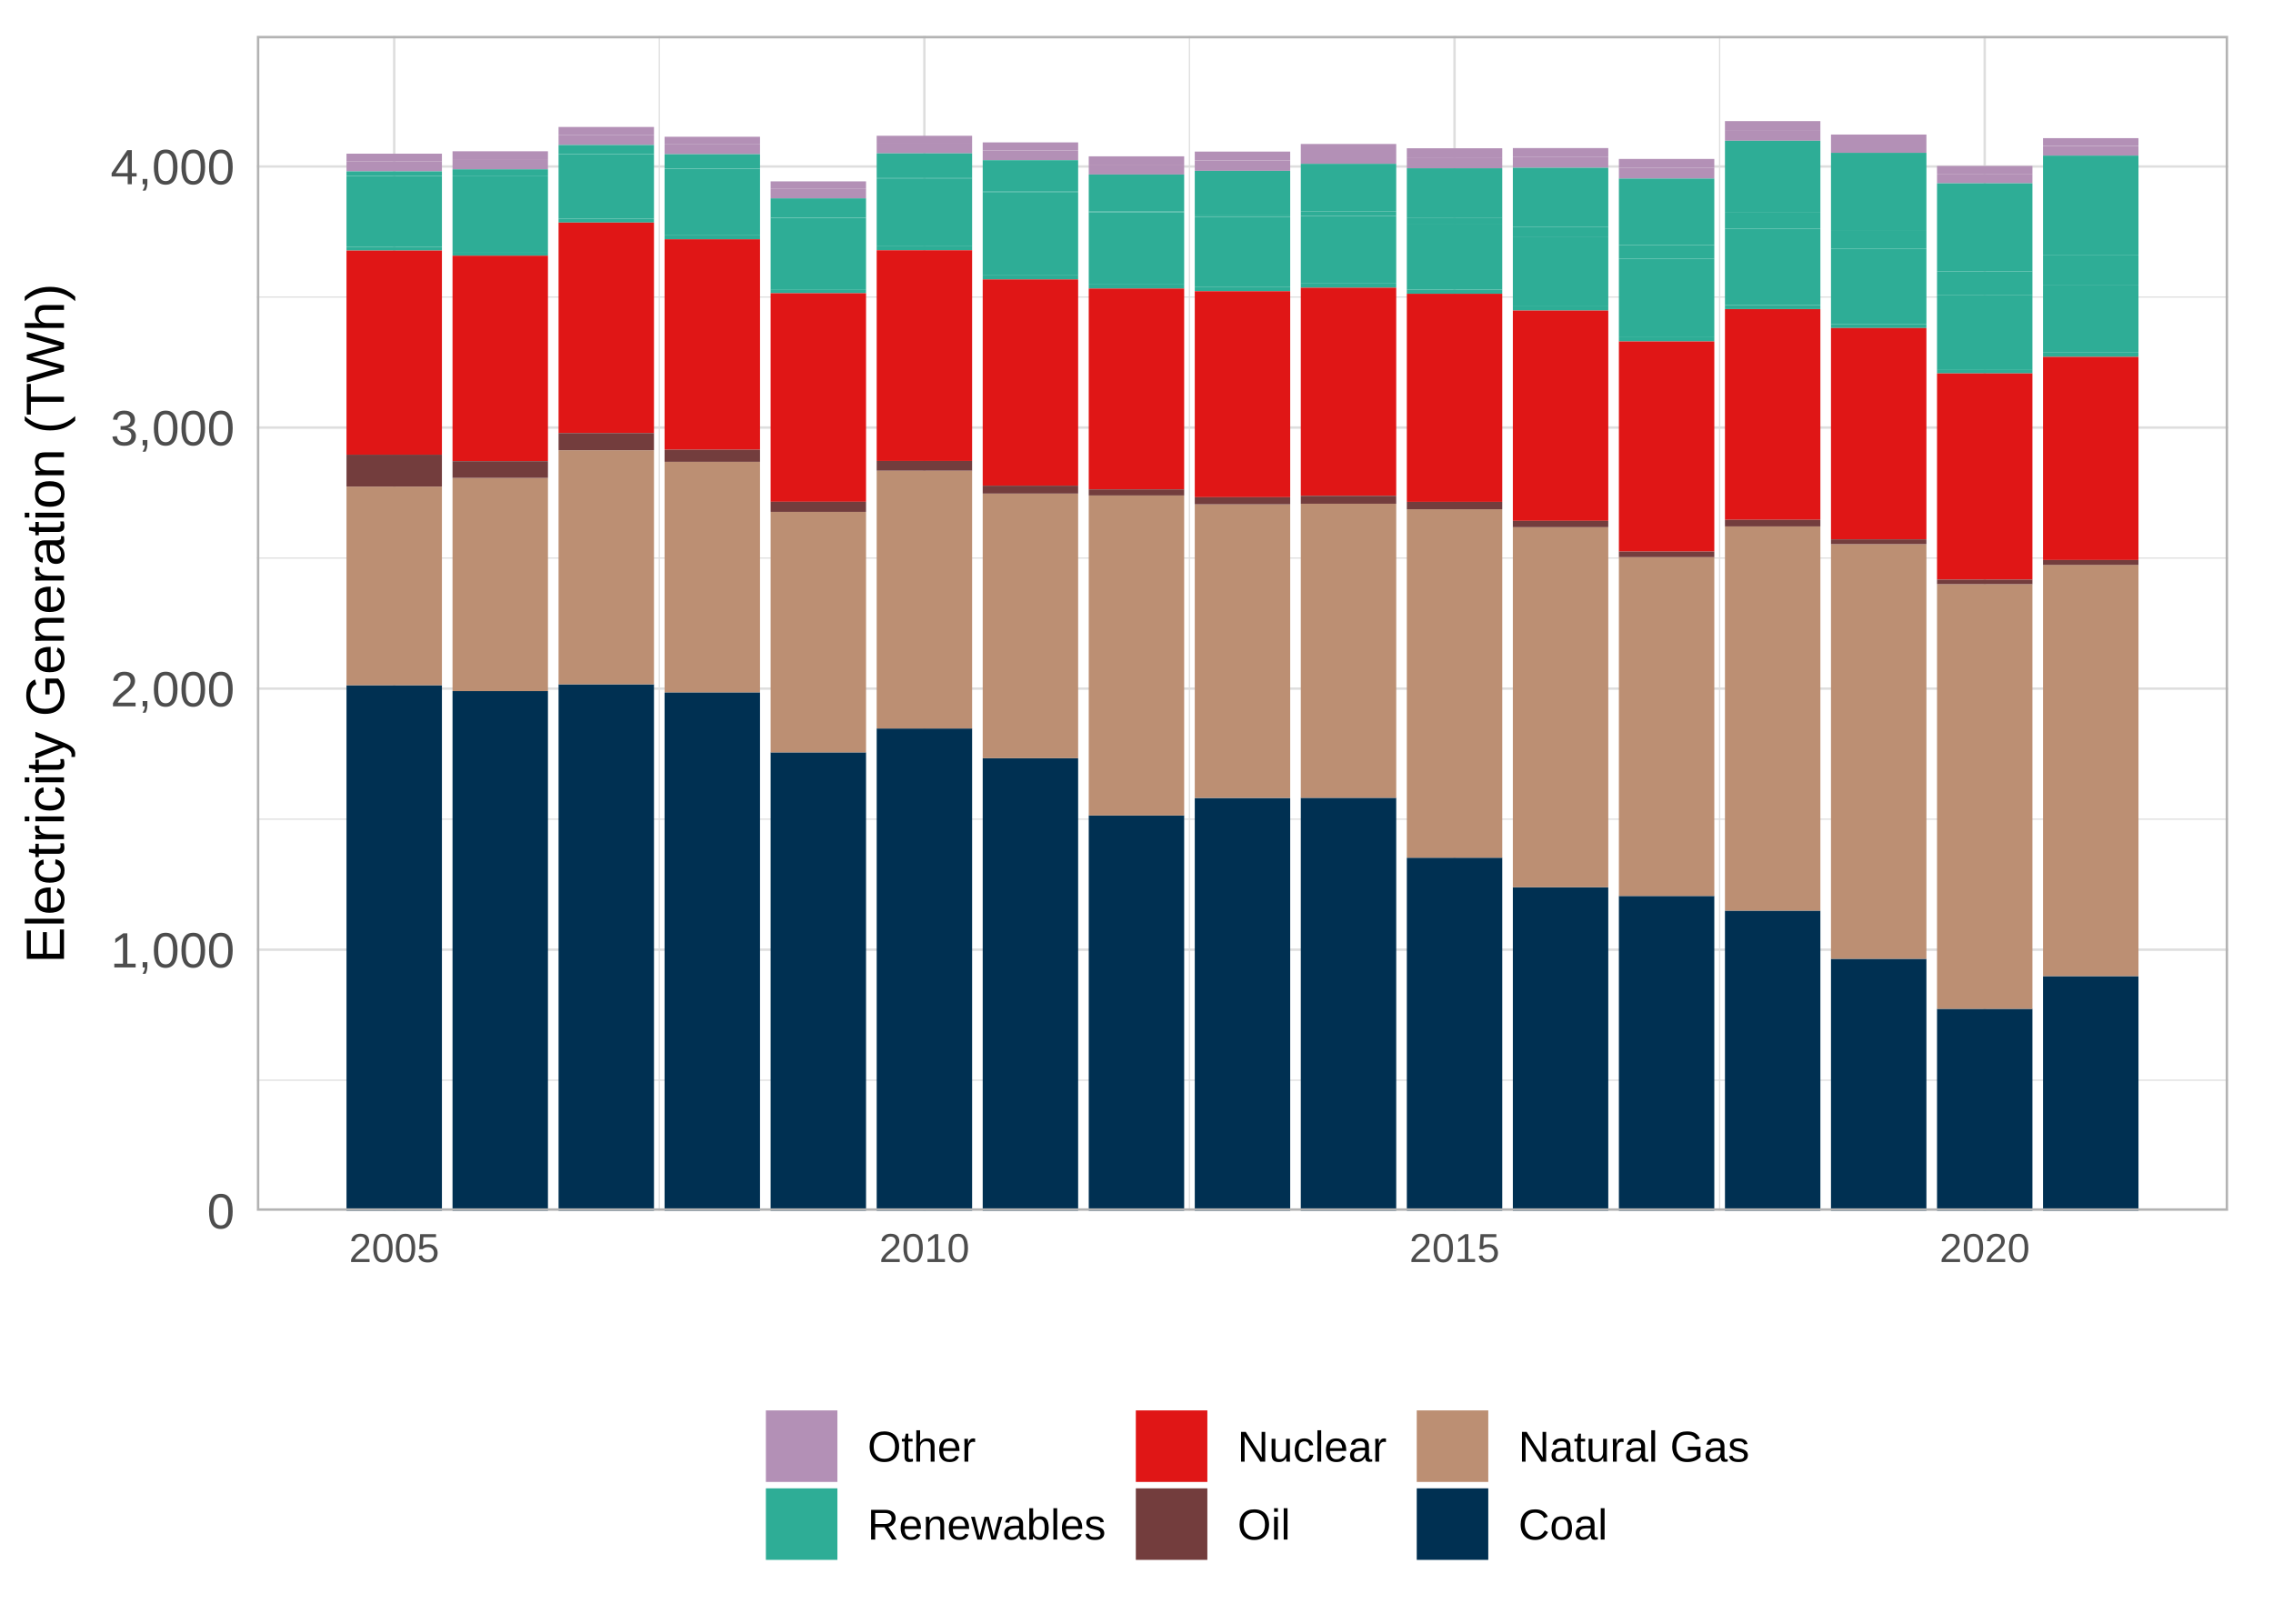
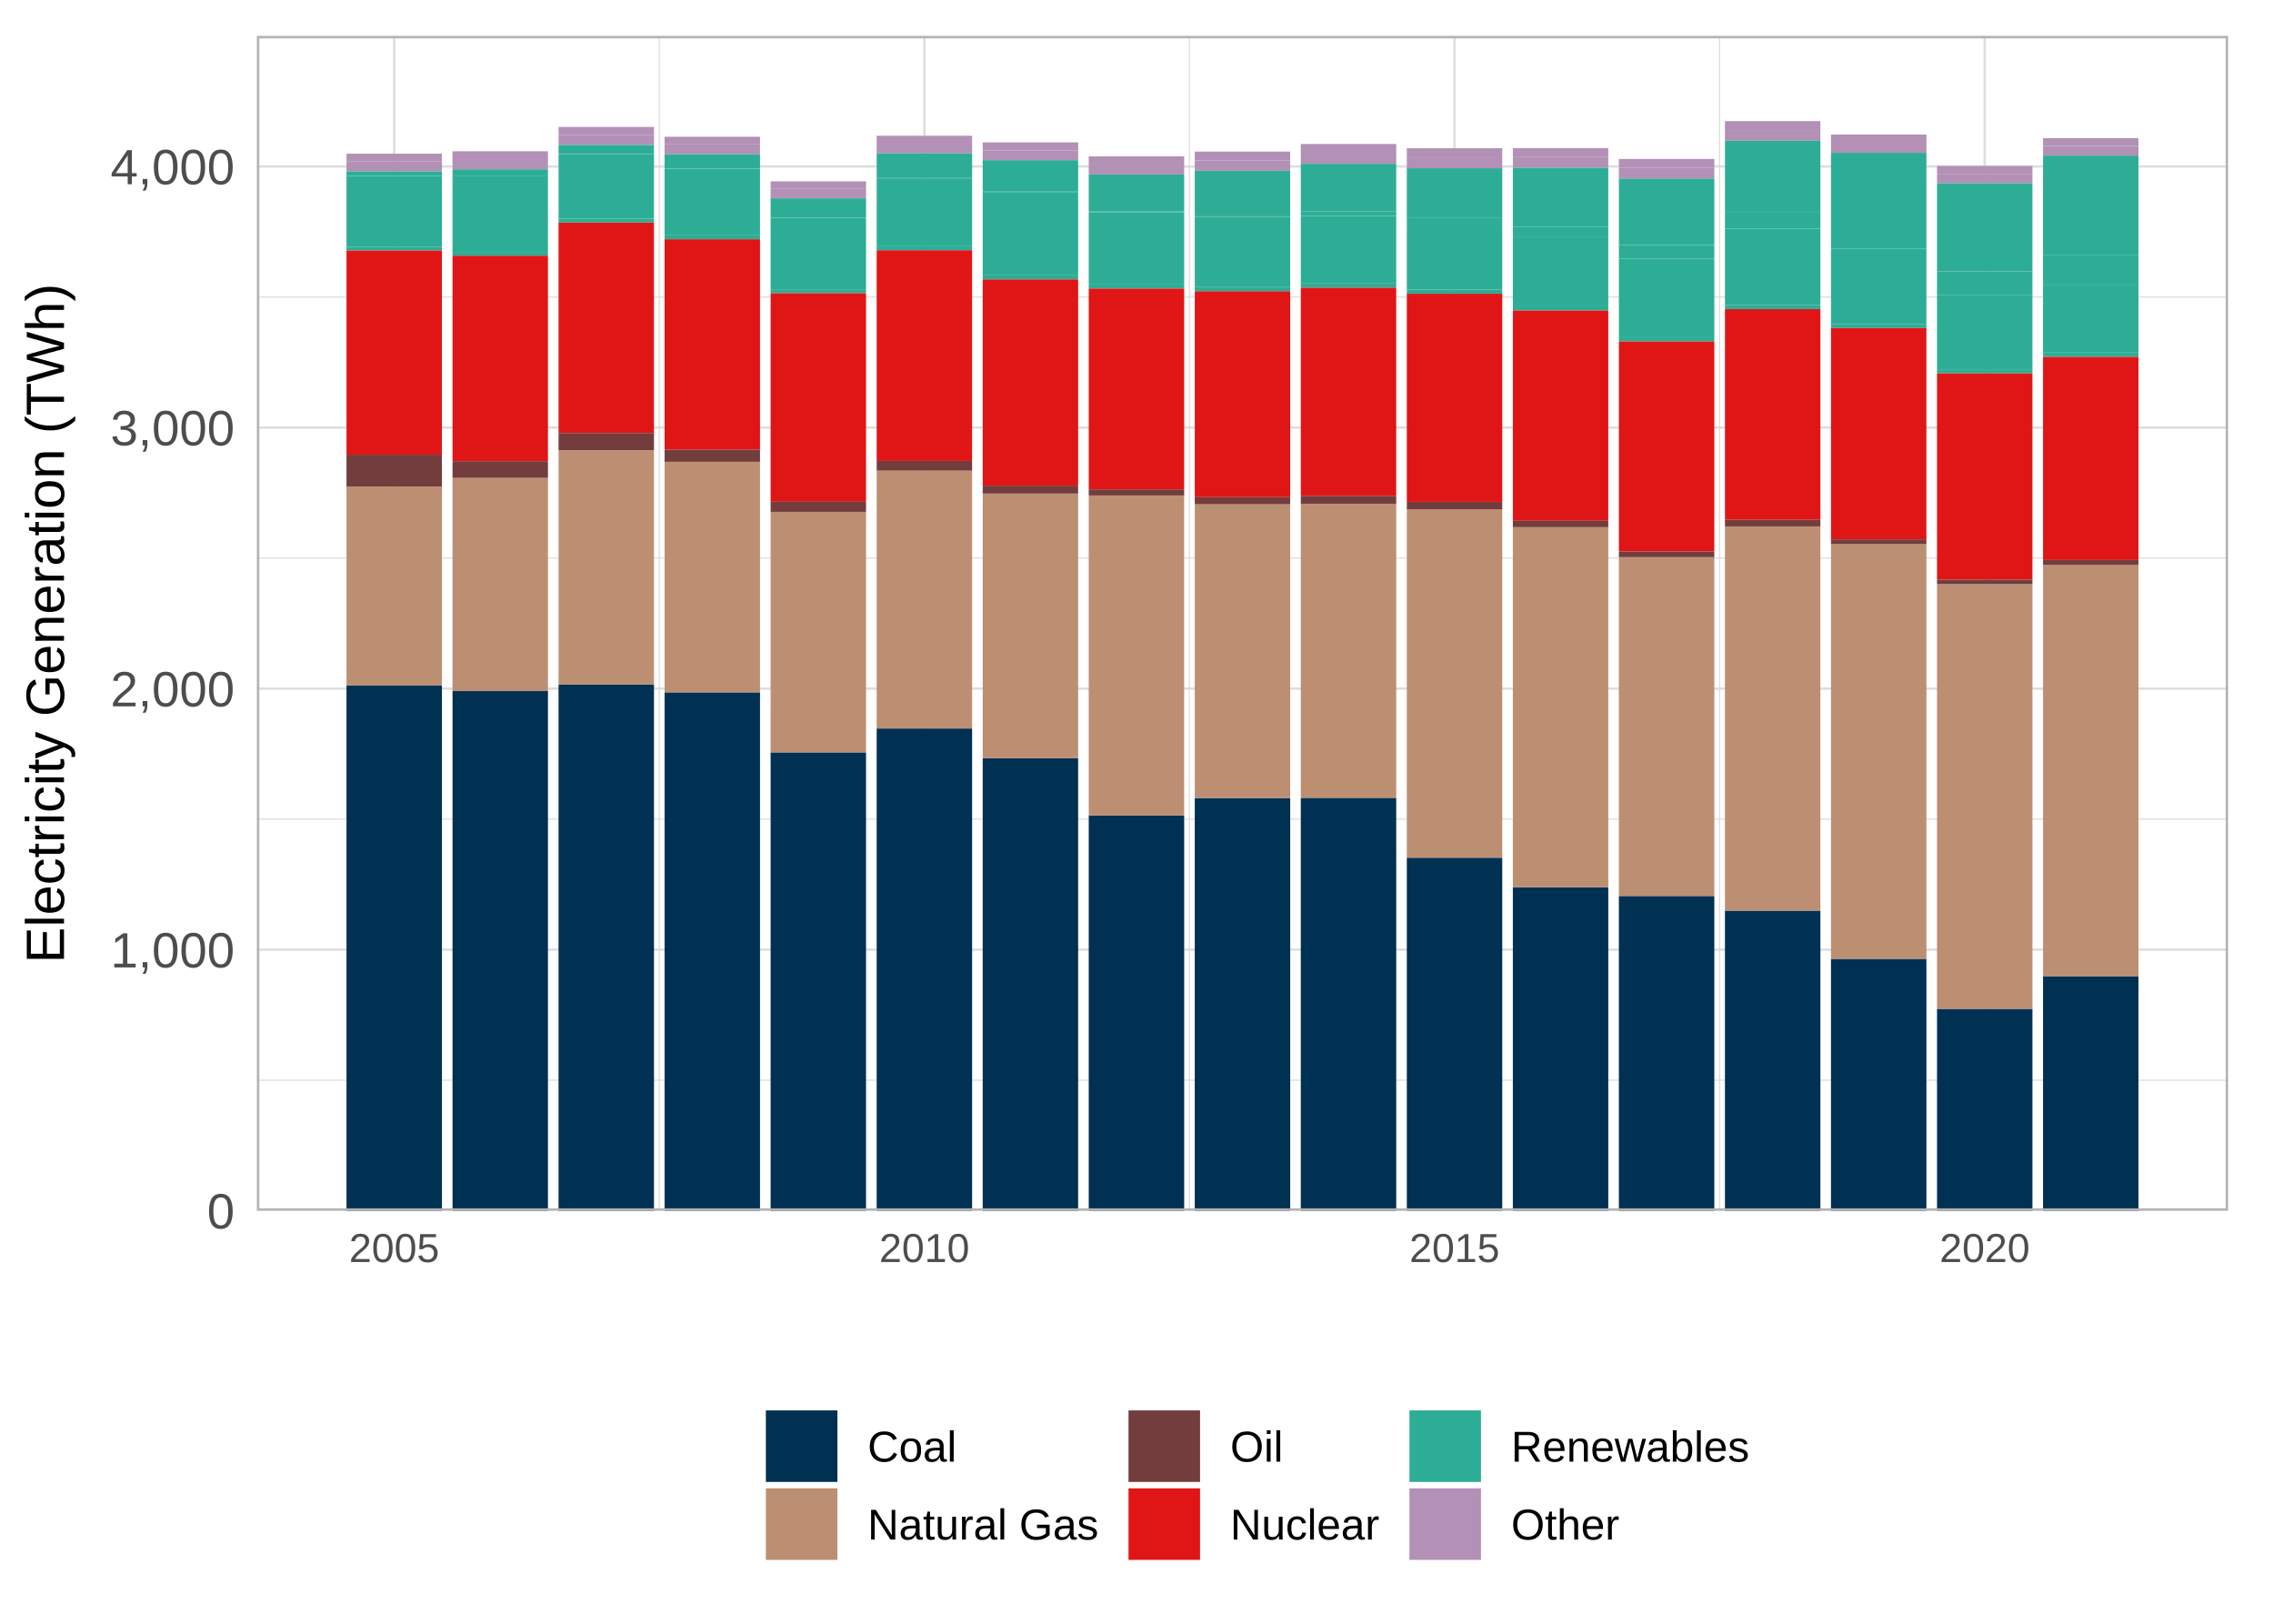
<svg xmlns="http://www.w3.org/2000/svg" class="svglite" width="504.00pt" height="360.00pt" viewBox="0 0 504.00 360.00">
  <defs>
    <style type="text/css">
    .svglite line, .svglite polyline, .svglite polygon, .svglite path, .svglite rect, .svglite circle {
      fill: none;
      stroke: #000000;
      stroke-linecap: round;
      stroke-linejoin: round;
      stroke-miterlimit: 10.00;
    }
    .svglite text {
      white-space: pre;
    }
  </style>
  </defs>
  <rect width="100%" height="100%" style="stroke: none; fill: #FFFFFF;" />
  <defs>
    <clipPath id="cpMC4wMHw1MDQuMDB8MC4wMHwzNjAuMDA=">
      <rect x="0.00" y="0.00" width="504.00" height="360.00" />
    </clipPath>
  </defs>
  <g clip-path="url(#cpMC4wMHw1MDQuMDB8MC4wMHwzNjAuMDA=)">
    <rect x="0" y="0" width="504.00" height="360.00" style="stroke-width: 1.07; stroke: #FFFFFF; fill: #FFFFFF;" />
  </g>
  <defs>
    <clipPath id="cpNTYuOTZ8NDk0LjA0fDcuOTd8MjY4LjQz">
      <rect x="56.96" y="7.97" width="437.08" height="260.46" />
    </clipPath>
  </defs>
  <g clip-path="url(#cpNTYuOTZ8NDk0LjA0fDcuOTd8MjY4LjQz)">
    <rect x="56.96" y="7.97" width="437.08" height="260.46" style="stroke-width: 1.07; stroke: none; fill: #FFFFFF;" />
    <polyline points="56.96,239.49 494.04,239.49 " style="stroke-width: 0.27; stroke: #DEDEDE; stroke-linecap: butt;" />
    <polyline points="56.96,181.61 494.04,181.61 " style="stroke-width: 0.27; stroke: #DEDEDE; stroke-linecap: butt;" />
    <polyline points="56.96,123.73 494.04,123.73 " style="stroke-width: 0.27; stroke: #DEDEDE; stroke-linecap: butt;" />
    <polyline points="56.96,65.85 494.04,65.85 " style="stroke-width: 0.27; stroke: #DEDEDE; stroke-linecap: butt;" />
    <polyline points="56.96,7.97 494.04,7.97 " style="stroke-width: 0.27; stroke: #DEDEDE; stroke-linecap: butt;" />
    <polyline points="146.19,268.43 146.19,7.97 " style="stroke-width: 0.27; stroke: #DEDEDE; stroke-linecap: butt;" />
    <polyline points="263.74,268.43 263.74,7.97 " style="stroke-width: 0.27; stroke: #DEDEDE; stroke-linecap: butt;" />
    <polyline points="381.30,268.43 381.30,7.97 " style="stroke-width: 0.27; stroke: #DEDEDE; stroke-linecap: butt;" />
    <polyline points="56.96,268.43 494.04,268.43 " style="stroke-width: 0.53; stroke: #DEDEDE; stroke-linecap: butt;" />
    <polyline points="56.96,210.55 494.04,210.55 " style="stroke-width: 0.53; stroke: #DEDEDE; stroke-linecap: butt;" />
    <polyline points="56.96,152.67 494.04,152.67 " style="stroke-width: 0.53; stroke: #DEDEDE; stroke-linecap: butt;" />
    <polyline points="56.96,94.79 494.04,94.79 " style="stroke-width: 0.53; stroke: #DEDEDE; stroke-linecap: butt;" />
    <polyline points="56.96,36.91 494.04,36.91 " style="stroke-width: 0.53; stroke: #DEDEDE; stroke-linecap: butt;" />
    <polyline points="87.41,268.43 87.41,7.97 " style="stroke-width: 0.53; stroke: #DEDEDE; stroke-linecap: butt;" />
    <polyline points="204.97,268.43 204.97,7.97 " style="stroke-width: 0.53; stroke: #DEDEDE; stroke-linecap: butt;" />
    <polyline points="322.52,268.43 322.52,7.97 " style="stroke-width: 0.53; stroke: #DEDEDE; stroke-linecap: butt;" />
    <polyline points="440.08,268.43 440.08,7.97 " style="stroke-width: 0.53; stroke: #DEDEDE; stroke-linecap: butt;" />
    <rect x="76.83" y="35.74" width="21.16" height="2.25" style="stroke-width: 1.07; stroke: none; stroke-linecap: butt; stroke-linejoin: miter; fill: #B390B6;" />
    <rect x="76.83" y="151.93" width="21.16" height="116.50" style="stroke-width: 1.07; stroke: none; stroke-linecap: butt; stroke-linejoin: miter; fill: #003052;" />
    <rect x="76.83" y="107.89" width="21.16" height="44.04" style="stroke-width: 1.07; stroke: none; stroke-linecap: butt; stroke-linejoin: miter; fill: #BC8F73;" />
    <rect x="76.83" y="54.70" width="21.16" height="0.85" style="stroke-width: 1.07; stroke: none; stroke-linecap: butt; stroke-linejoin: miter; fill: #2EAD96;" />
    <rect x="76.83" y="39.05" width="21.16" height="15.65" style="stroke-width: 1.07; stroke: none; stroke-linecap: butt; stroke-linejoin: miter; fill: #2EAD96;" />
    <rect x="76.83" y="55.55" width="21.16" height="45.26" style="stroke-width: 1.07; stroke: none; stroke-linecap: butt; stroke-linejoin: miter; fill: #E01616;" />
    <rect x="76.83" y="100.81" width="21.16" height="7.07" style="stroke-width: 1.07; stroke: none; stroke-linecap: butt; stroke-linejoin: miter; fill: #733D3D;" />
    <rect x="76.83" y="34.07" width="21.16" height="1.67" style="stroke-width: 1.07; stroke: none; stroke-linecap: butt; stroke-linejoin: miter; fill: #B390B6;" />
    <rect x="76.83" y="39.02" width="21.16" height="0.032" style="stroke-width: 1.07; stroke: none; stroke-linecap: butt; stroke-linejoin: miter; fill: #2EAD96;" />
    <rect x="76.83" y="37.99" width="21.16" height="1.03" style="stroke-width: 1.07; stroke: none; stroke-linecap: butt; stroke-linejoin: miter; fill: #2EAD96;" />
    <rect x="100.34" y="35.29" width="21.16" height="2.24" style="stroke-width: 1.07; stroke: none; stroke-linecap: butt; stroke-linejoin: miter; fill: #B390B6;" />
    <rect x="100.34" y="153.22" width="21.16" height="115.21" style="stroke-width: 1.07; stroke: none; stroke-linecap: butt; stroke-linejoin: miter; fill: #003052;" />
    <rect x="100.34" y="105.97" width="21.16" height="47.26" style="stroke-width: 1.07; stroke: none; stroke-linecap: butt; stroke-linejoin: miter; fill: #BC8F73;" />
    <rect x="100.34" y="55.85" width="21.16" height="0.84" style="stroke-width: 1.07; stroke: none; stroke-linecap: butt; stroke-linejoin: miter; fill: #2EAD96;" />
    <rect x="100.34" y="39.11" width="21.16" height="16.74" style="stroke-width: 1.07; stroke: none; stroke-linecap: butt; stroke-linejoin: miter; fill: #2EAD96;" />
    <rect x="100.34" y="56.69" width="21.16" height="45.56" style="stroke-width: 1.07; stroke: none; stroke-linecap: butt; stroke-linejoin: miter; fill: #E01616;" />
    <rect x="100.34" y="102.25" width="21.16" height="3.71" style="stroke-width: 1.07; stroke: none; stroke-linecap: butt; stroke-linejoin: miter; fill: #733D3D;" />
    <rect x="100.34" y="33.54" width="21.16" height="1.75" style="stroke-width: 1.07; stroke: none; stroke-linecap: butt; stroke-linejoin: miter; fill: #B390B6;" />
    <rect x="100.34" y="39.08" width="21.16" height="0.029" style="stroke-width: 1.07; stroke: none; stroke-linecap: butt; stroke-linejoin: miter; fill: #2EAD96;" />
    <rect x="100.34" y="37.54" width="21.16" height="1.54" style="stroke-width: 1.07; stroke: none; stroke-linecap: butt; stroke-linejoin: miter; fill: #2EAD96;" />
    <rect x="123.85" y="29.89" width="21.16" height="2.26" style="stroke-width: 1.07; stroke: none; stroke-linecap: butt; stroke-linejoin: miter; fill: #B390B6;" />
    <rect x="123.85" y="151.72" width="21.16" height="116.71" style="stroke-width: 1.07; stroke: none; stroke-linecap: butt; stroke-linejoin: miter; fill: #003052;" />
    <rect x="123.85" y="99.83" width="21.16" height="51.89" style="stroke-width: 1.07; stroke: none; stroke-linecap: butt; stroke-linejoin: miter; fill: #BC8F73;" />
    <rect x="123.85" y="48.50" width="21.16" height="0.85" style="stroke-width: 1.07; stroke: none; stroke-linecap: butt; stroke-linejoin: miter; fill: #2EAD96;" />
    <rect x="123.85" y="34.17" width="21.16" height="14.33" style="stroke-width: 1.07; stroke: none; stroke-linecap: butt; stroke-linejoin: miter; fill: #2EAD96;" />
    <rect x="123.85" y="49.35" width="21.16" height="46.68" style="stroke-width: 1.07; stroke: none; stroke-linecap: butt; stroke-linejoin: miter; fill: #E01616;" />
    <rect x="123.85" y="96.02" width="21.16" height="3.80" style="stroke-width: 1.07; stroke: none; stroke-linecap: butt; stroke-linejoin: miter; fill: #733D3D;" />
    <rect x="123.85" y="28.15" width="21.16" height="1.74" style="stroke-width: 1.07; stroke: none; stroke-linecap: butt; stroke-linejoin: miter; fill: #B390B6;" />
    <rect x="123.85" y="34.14" width="21.16" height="0.035" style="stroke-width: 1.07; stroke: none; stroke-linecap: butt; stroke-linejoin: miter; fill: #2EAD96;" />
    <rect x="123.85" y="32.15" width="21.16" height="1.99" style="stroke-width: 1.07; stroke: none; stroke-linecap: butt; stroke-linejoin: miter; fill: #2EAD96;" />
    <rect x="147.36" y="32.03" width="21.16" height="2.16" style="stroke-width: 1.07; stroke: none; stroke-linecap: butt; stroke-linejoin: miter; fill: #B390B6;" />
    <rect x="147.36" y="153.50" width="21.16" height="114.94" style="stroke-width: 1.07; stroke: none; stroke-linecap: butt; stroke-linejoin: miter; fill: #003052;" />
    <rect x="147.36" y="102.39" width="21.16" height="51.11" style="stroke-width: 1.07; stroke: none; stroke-linecap: butt; stroke-linejoin: miter; fill: #BC8F73;" />
    <rect x="147.36" y="52.19" width="21.16" height="0.86" style="stroke-width: 1.07; stroke: none; stroke-linecap: butt; stroke-linejoin: miter; fill: #2EAD96;" />
    <rect x="147.36" y="37.44" width="21.16" height="14.75" style="stroke-width: 1.07; stroke: none; stroke-linecap: butt; stroke-linejoin: miter; fill: #2EAD96;" />
    <rect x="147.36" y="53.05" width="21.16" height="46.66" style="stroke-width: 1.07; stroke: none; stroke-linecap: butt; stroke-linejoin: miter; fill: #E01616;" />
    <rect x="147.36" y="99.71" width="21.16" height="2.68" style="stroke-width: 1.07; stroke: none; stroke-linecap: butt; stroke-linejoin: miter; fill: #733D3D;" />
    <rect x="147.36" y="30.32" width="21.16" height="1.70" style="stroke-width: 1.07; stroke: none; stroke-linecap: butt; stroke-linejoin: miter; fill: #B390B6;" />
    <rect x="147.36" y="37.39" width="21.16" height="0.050" style="stroke-width: 1.07; stroke: none; stroke-linecap: butt; stroke-linejoin: miter; fill: #2EAD96;" />
    <rect x="147.36" y="34.19" width="21.16" height="3.20" style="stroke-width: 1.07; stroke: none; stroke-linecap: butt; stroke-linejoin: miter; fill: #2EAD96;" />
    <rect x="170.87" y="41.90" width="21.16" height="2.09" style="stroke-width: 1.07; stroke: none; stroke-linecap: butt; stroke-linejoin: miter; fill: #B390B6;" />
    <rect x="170.87" y="166.80" width="21.16" height="101.63" style="stroke-width: 1.07; stroke: none; stroke-linecap: butt; stroke-linejoin: miter; fill: #003052;" />
    <rect x="170.87" y="113.50" width="21.16" height="53.31" style="stroke-width: 1.07; stroke: none; stroke-linecap: butt; stroke-linejoin: miter; fill: #BC8F73;" />
    <rect x="170.87" y="64.14" width="21.16" height="0.87" style="stroke-width: 1.07; stroke: none; stroke-linecap: butt; stroke-linejoin: miter; fill: #2EAD96;" />
    <rect x="170.87" y="48.31" width="21.16" height="15.83" style="stroke-width: 1.07; stroke: none; stroke-linecap: butt; stroke-linejoin: miter; fill: #2EAD96;" />
    <rect x="170.87" y="65.01" width="21.16" height="46.24" style="stroke-width: 1.07; stroke: none; stroke-linecap: butt; stroke-linejoin: miter; fill: #E01616;" />
    <rect x="170.87" y="111.24" width="21.16" height="2.25" style="stroke-width: 1.07; stroke: none; stroke-linecap: butt; stroke-linejoin: miter; fill: #733D3D;" />
    <rect x="170.87" y="40.21" width="21.16" height="1.68" style="stroke-width: 1.07; stroke: none; stroke-linecap: butt; stroke-linejoin: miter; fill: #B390B6;" />
    <rect x="170.87" y="48.26" width="21.16" height="0.052" style="stroke-width: 1.07; stroke: none; stroke-linecap: butt; stroke-linejoin: miter; fill: #2EAD96;" />
    <rect x="170.87" y="43.98" width="21.16" height="4.28" style="stroke-width: 1.07; stroke: none; stroke-linecap: butt; stroke-linejoin: miter; fill: #2EAD96;" />
    <rect x="194.39" y="31.85" width="21.16" height="2.15" style="stroke-width: 1.07; stroke: none; stroke-linecap: butt; stroke-linejoin: miter; fill: #B390B6;" />
    <rect x="194.39" y="161.51" width="21.16" height="106.92" style="stroke-width: 1.07; stroke: none; stroke-linecap: butt; stroke-linejoin: miter; fill: #003052;" />
    <rect x="194.39" y="104.35" width="21.16" height="57.17" style="stroke-width: 1.07; stroke: none; stroke-linecap: butt; stroke-linejoin: miter; fill: #BC8F73;" />
    <rect x="194.39" y="54.61" width="21.16" height="0.88" style="stroke-width: 1.07; stroke: none; stroke-linecap: butt; stroke-linejoin: miter; fill: #2EAD96;" />
    <rect x="194.39" y="39.55" width="21.16" height="15.06" style="stroke-width: 1.07; stroke: none; stroke-linecap: butt; stroke-linejoin: miter; fill: #2EAD96;" />
    <rect x="194.39" y="55.49" width="21.16" height="46.71" style="stroke-width: 1.07; stroke: none; stroke-linecap: butt; stroke-linejoin: miter; fill: #E01616;" />
    <rect x="194.39" y="102.20" width="21.16" height="2.15" style="stroke-width: 1.07; stroke: none; stroke-linecap: butt; stroke-linejoin: miter; fill: #733D3D;" />
    <rect x="194.39" y="30.10" width="21.16" height="1.75" style="stroke-width: 1.07; stroke: none; stroke-linecap: butt; stroke-linejoin: miter; fill: #B390B6;" />
    <rect x="194.39" y="39.48" width="21.16" height="0.070" style="stroke-width: 1.07; stroke: none; stroke-linecap: butt; stroke-linejoin: miter; fill: #2EAD96;" />
    <rect x="194.39" y="34.00" width="21.16" height="5.48" style="stroke-width: 1.07; stroke: none; stroke-linecap: butt; stroke-linejoin: miter; fill: #2EAD96;" />
    <rect x="217.90" y="33.35" width="21.16" height="2.17" style="stroke-width: 1.07; stroke: none; stroke-linecap: butt; stroke-linejoin: miter; fill: #B390B6;" />
    <rect x="217.90" y="168.10" width="21.16" height="100.33" style="stroke-width: 1.07; stroke: none; stroke-linecap: butt; stroke-linejoin: miter; fill: #003052;" />
    <rect x="217.90" y="109.43" width="21.16" height="58.67" style="stroke-width: 1.07; stroke: none; stroke-linecap: butt; stroke-linejoin: miter; fill: #BC8F73;" />
    <rect x="217.90" y="61.06" width="21.16" height="0.89" style="stroke-width: 1.07; stroke: none; stroke-linecap: butt; stroke-linejoin: miter; fill: #2EAD96;" />
    <rect x="217.90" y="42.58" width="21.16" height="18.48" style="stroke-width: 1.07; stroke: none; stroke-linecap: butt; stroke-linejoin: miter; fill: #2EAD96;" />
    <rect x="217.90" y="61.95" width="21.16" height="45.74" style="stroke-width: 1.07; stroke: none; stroke-linecap: butt; stroke-linejoin: miter; fill: #E01616;" />
    <rect x="217.90" y="107.68" width="21.16" height="1.75" style="stroke-width: 1.07; stroke: none; stroke-linecap: butt; stroke-linejoin: miter; fill: #733D3D;" />
    <rect x="217.90" y="31.57" width="21.16" height="1.78" style="stroke-width: 1.07; stroke: none; stroke-linecap: butt; stroke-linejoin: miter; fill: #B390B6;" />
    <rect x="217.90" y="42.47" width="21.16" height="0.11" style="stroke-width: 1.07; stroke: none; stroke-linecap: butt; stroke-linejoin: miter; fill: #2EAD96;" />
    <rect x="217.90" y="35.52" width="21.16" height="6.96" style="stroke-width: 1.07; stroke: none; stroke-linecap: butt; stroke-linejoin: miter; fill: #2EAD96;" />
    <rect x="241.41" y="36.50" width="21.16" height="2.19" style="stroke-width: 1.07; stroke: none; stroke-linecap: butt; stroke-linejoin: miter; fill: #B390B6;" />
    <rect x="241.41" y="180.80" width="21.16" height="87.63" style="stroke-width: 1.07; stroke: none; stroke-linecap: butt; stroke-linejoin: miter; fill: #003052;" />
    <rect x="241.41" y="109.85" width="21.16" height="70.95" style="stroke-width: 1.07; stroke: none; stroke-linecap: butt; stroke-linejoin: miter; fill: #BC8F73;" />
    <rect x="241.41" y="63.08" width="21.16" height="0.90" style="stroke-width: 1.07; stroke: none; stroke-linecap: butt; stroke-linejoin: miter; fill: #2EAD96;" />
    <rect x="241.41" y="47.09" width="21.16" height="15.99" style="stroke-width: 1.07; stroke: none; stroke-linecap: butt; stroke-linejoin: miter; fill: #2EAD96;" />
    <rect x="241.41" y="63.98" width="21.16" height="44.53" style="stroke-width: 1.07; stroke: none; stroke-linecap: butt; stroke-linejoin: miter; fill: #E01616;" />
    <rect x="241.41" y="108.51" width="21.16" height="1.34" style="stroke-width: 1.07; stroke: none; stroke-linecap: butt; stroke-linejoin: miter; fill: #733D3D;" />
    <rect x="241.41" y="34.66" width="21.16" height="1.84" style="stroke-width: 1.07; stroke: none; stroke-linecap: butt; stroke-linejoin: miter; fill: #B390B6;" />
    <rect x="241.41" y="46.84" width="21.16" height="0.25" style="stroke-width: 1.07; stroke: none; stroke-linecap: butt; stroke-linejoin: miter; fill: #2EAD96;" />
    <rect x="241.41" y="38.69" width="21.16" height="8.15" style="stroke-width: 1.07; stroke: none; stroke-linecap: butt; stroke-linejoin: miter; fill: #2EAD96;" />
    <rect x="264.92" y="35.56" width="21.16" height="2.32" style="stroke-width: 1.07; stroke: none; stroke-linecap: butt; stroke-linejoin: miter; fill: #B390B6;" />
    <rect x="264.92" y="176.92" width="21.16" height="91.51" style="stroke-width: 1.07; stroke: none; stroke-linecap: butt; stroke-linejoin: miter; fill: #003052;" />
    <rect x="264.92" y="111.81" width="21.16" height="65.10" style="stroke-width: 1.07; stroke: none; stroke-linecap: butt; stroke-linejoin: miter; fill: #BC8F73;" />
    <rect x="264.92" y="63.66" width="21.16" height="0.91" style="stroke-width: 1.07; stroke: none; stroke-linecap: butt; stroke-linejoin: miter; fill: #2EAD96;" />
    <rect x="264.92" y="48.12" width="21.16" height="15.54" style="stroke-width: 1.07; stroke: none; stroke-linecap: butt; stroke-linejoin: miter; fill: #2EAD96;" />
    <rect x="264.92" y="64.57" width="21.16" height="45.67" style="stroke-width: 1.07; stroke: none; stroke-linecap: butt; stroke-linejoin: miter; fill: #E01616;" />
    <rect x="264.92" y="110.24" width="21.16" height="1.57" style="stroke-width: 1.07; stroke: none; stroke-linecap: butt; stroke-linejoin: miter; fill: #733D3D;" />
    <rect x="264.92" y="33.61" width="21.16" height="1.95" style="stroke-width: 1.07; stroke: none; stroke-linecap: butt; stroke-linejoin: miter; fill: #B390B6;" />
    <rect x="264.92" y="47.59" width="21.16" height="0.52" style="stroke-width: 1.07; stroke: none; stroke-linecap: butt; stroke-linejoin: miter; fill: #2EAD96;" />
    <rect x="264.92" y="37.88" width="21.16" height="9.71" style="stroke-width: 1.07; stroke: none; stroke-linecap: butt; stroke-linejoin: miter; fill: #2EAD96;" />
    <rect x="288.43" y="33.87" width="21.16" height="2.45" style="stroke-width: 1.07; stroke: none; stroke-linecap: butt; stroke-linejoin: miter; fill: #B390B6;" />
    <rect x="288.43" y="176.88" width="21.16" height="91.55" style="stroke-width: 1.07; stroke: none; stroke-linecap: butt; stroke-linejoin: miter; fill: #003052;" />
    <rect x="288.43" y="111.68" width="21.16" height="65.21" style="stroke-width: 1.07; stroke: none; stroke-linecap: butt; stroke-linejoin: miter; fill: #BC8F73;" />
    <rect x="288.43" y="62.87" width="21.16" height="0.92" style="stroke-width: 1.07; stroke: none; stroke-linecap: butt; stroke-linejoin: miter; fill: #2EAD96;" />
    <rect x="288.43" y="47.86" width="21.16" height="15.01" style="stroke-width: 1.07; stroke: none; stroke-linecap: butt; stroke-linejoin: miter; fill: #2EAD96;" />
    <rect x="288.43" y="63.79" width="21.16" height="46.14" style="stroke-width: 1.07; stroke: none; stroke-linecap: butt; stroke-linejoin: miter; fill: #E01616;" />
    <rect x="288.43" y="109.93" width="21.16" height="1.75" style="stroke-width: 1.07; stroke: none; stroke-linecap: butt; stroke-linejoin: miter; fill: #733D3D;" />
    <rect x="288.43" y="31.92" width="21.16" height="1.95" style="stroke-width: 1.07; stroke: none; stroke-linecap: butt; stroke-linejoin: miter; fill: #B390B6;" />
    <rect x="288.43" y="46.83" width="21.16" height="1.02" style="stroke-width: 1.07; stroke: none; stroke-linecap: butt; stroke-linejoin: miter; fill: #2EAD96;" />
    <rect x="288.43" y="36.32" width="21.16" height="10.51" style="stroke-width: 1.07; stroke: none; stroke-linecap: butt; stroke-linejoin: miter; fill: #2EAD96;" />
    <rect x="311.94" y="34.89" width="21.16" height="2.43" style="stroke-width: 1.07; stroke: none; stroke-linecap: butt; stroke-linejoin: miter; fill: #B390B6;" />
    <rect x="311.94" y="190.16" width="21.16" height="78.28" style="stroke-width: 1.07; stroke: none; stroke-linecap: butt; stroke-linejoin: miter; fill: #003052;" />
    <rect x="311.94" y="112.91" width="21.16" height="77.25" style="stroke-width: 1.07; stroke: none; stroke-linecap: butt; stroke-linejoin: miter; fill: #BC8F73;" />
    <rect x="311.94" y="64.21" width="21.16" height="0.92" style="stroke-width: 1.07; stroke: none; stroke-linecap: butt; stroke-linejoin: miter; fill: #2EAD96;" />
    <rect x="311.94" y="49.79" width="21.16" height="14.42" style="stroke-width: 1.07; stroke: none; stroke-linecap: butt; stroke-linejoin: miter; fill: #2EAD96;" />
    <rect x="311.94" y="65.13" width="21.16" height="46.14" style="stroke-width: 1.07; stroke: none; stroke-linecap: butt; stroke-linejoin: miter; fill: #E01616;" />
    <rect x="311.94" y="111.27" width="21.16" height="1.64" style="stroke-width: 1.07; stroke: none; stroke-linecap: butt; stroke-linejoin: miter; fill: #733D3D;" />
    <rect x="311.94" y="32.87" width="21.16" height="2.02" style="stroke-width: 1.07; stroke: none; stroke-linecap: butt; stroke-linejoin: miter; fill: #B390B6;" />
    <rect x="311.94" y="48.35" width="21.16" height="1.44" style="stroke-width: 1.07; stroke: none; stroke-linecap: butt; stroke-linejoin: miter; fill: #2EAD96;" />
    <rect x="311.94" y="37.31" width="21.16" height="11.04" style="stroke-width: 1.07; stroke: none; stroke-linecap: butt; stroke-linejoin: miter; fill: #2EAD96;" />
    <rect x="335.45" y="34.83" width="21.16" height="2.37" style="stroke-width: 1.07; stroke: none; stroke-linecap: butt; stroke-linejoin: miter; fill: #B390B6;" />
    <rect x="335.45" y="196.71" width="21.16" height="71.72" style="stroke-width: 1.07; stroke: none; stroke-linecap: butt; stroke-linejoin: miter; fill: #003052;" />
    <rect x="335.45" y="116.88" width="21.16" height="79.83" style="stroke-width: 1.07; stroke: none; stroke-linecap: butt; stroke-linejoin: miter; fill: #BC8F73;" />
    <rect x="335.45" y="67.93" width="21.16" height="0.92" style="stroke-width: 1.07; stroke: none; stroke-linecap: butt; stroke-linejoin: miter; fill: #2EAD96;" />
    <rect x="335.45" y="52.43" width="21.16" height="15.50" style="stroke-width: 1.07; stroke: none; stroke-linecap: butt; stroke-linejoin: miter; fill: #2EAD96;" />
    <rect x="335.45" y="68.85" width="21.16" height="46.63" style="stroke-width: 1.07; stroke: none; stroke-linecap: butt; stroke-linejoin: miter; fill: #E01616;" />
    <rect x="335.45" y="115.48" width="21.16" height="1.40" style="stroke-width: 1.07; stroke: none; stroke-linecap: butt; stroke-linejoin: miter; fill: #733D3D;" />
    <rect x="335.45" y="32.83" width="21.16" height="2.00" style="stroke-width: 1.07; stroke: none; stroke-linecap: butt; stroke-linejoin: miter; fill: #B390B6;" />
    <rect x="335.45" y="50.34" width="21.16" height="2.09" style="stroke-width: 1.07; stroke: none; stroke-linecap: butt; stroke-linejoin: miter; fill: #2EAD96;" />
    <rect x="335.45" y="37.20" width="21.16" height="13.14" style="stroke-width: 1.07; stroke: none; stroke-linecap: butt; stroke-linejoin: miter; fill: #2EAD96;" />
    <rect x="358.96" y="37.21" width="21.16" height="2.38" style="stroke-width: 1.07; stroke: none; stroke-linecap: butt; stroke-linejoin: miter; fill: #B390B6;" />
    <rect x="358.96" y="198.64" width="21.16" height="69.79" style="stroke-width: 1.07; stroke: none; stroke-linecap: butt; stroke-linejoin: miter; fill: #003052;" />
    <rect x="358.96" y="123.53" width="21.16" height="75.11" style="stroke-width: 1.07; stroke: none; stroke-linecap: butt; stroke-linejoin: miter; fill: #BC8F73;" />
    <rect x="358.96" y="74.78" width="21.16" height="0.92" style="stroke-width: 1.07; stroke: none; stroke-linecap: butt; stroke-linejoin: miter; fill: #2EAD96;" />
    <rect x="358.96" y="57.40" width="21.16" height="17.38" style="stroke-width: 1.07; stroke: none; stroke-linecap: butt; stroke-linejoin: miter; fill: #2EAD96;" />
    <rect x="358.96" y="75.70" width="21.16" height="46.59" style="stroke-width: 1.07; stroke: none; stroke-linecap: butt; stroke-linejoin: miter; fill: #E01616;" />
    <rect x="358.96" y="122.29" width="21.16" height="1.24" style="stroke-width: 1.07; stroke: none; stroke-linecap: butt; stroke-linejoin: miter; fill: #733D3D;" />
    <rect x="358.96" y="35.24" width="21.16" height="1.97" style="stroke-width: 1.07; stroke: none; stroke-linecap: butt; stroke-linejoin: miter; fill: #B390B6;" />
    <rect x="358.96" y="54.31" width="21.16" height="3.08" style="stroke-width: 1.07; stroke: none; stroke-linecap: butt; stroke-linejoin: miter; fill: #2EAD96;" />
    <rect x="358.96" y="39.59" width="21.16" height="14.72" style="stroke-width: 1.07; stroke: none; stroke-linecap: butt; stroke-linejoin: miter; fill: #2EAD96;" />
    <rect x="382.48" y="28.84" width="21.16" height="2.37" style="stroke-width: 1.07; stroke: none; stroke-linecap: butt; stroke-linejoin: miter; fill: #B390B6;" />
    <rect x="382.48" y="201.90" width="21.16" height="66.53" style="stroke-width: 1.07; stroke: none; stroke-linecap: butt; stroke-linejoin: miter; fill: #003052;" />
    <rect x="382.48" y="116.71" width="21.16" height="85.19" style="stroke-width: 1.07; stroke: none; stroke-linecap: butt; stroke-linejoin: miter; fill: #BC8F73;" />
    <rect x="382.48" y="67.61" width="21.16" height="0.92" style="stroke-width: 1.07; stroke: none; stroke-linecap: butt; stroke-linejoin: miter; fill: #2EAD96;" />
    <rect x="382.48" y="50.68" width="21.16" height="16.93" style="stroke-width: 1.07; stroke: none; stroke-linecap: butt; stroke-linejoin: miter; fill: #2EAD96;" />
    <rect x="382.48" y="68.54" width="21.16" height="46.71" style="stroke-width: 1.07; stroke: none; stroke-linecap: butt; stroke-linejoin: miter; fill: #E01616;" />
    <rect x="382.48" y="115.25" width="21.16" height="1.46" style="stroke-width: 1.07; stroke: none; stroke-linecap: butt; stroke-linejoin: miter; fill: #733D3D;" />
    <rect x="382.48" y="26.85" width="21.16" height="1.99" style="stroke-width: 1.07; stroke: none; stroke-linecap: butt; stroke-linejoin: miter; fill: #B390B6;" />
    <rect x="382.48" y="46.99" width="21.16" height="3.69" style="stroke-width: 1.07; stroke: none; stroke-linecap: butt; stroke-linejoin: miter; fill: #2EAD96;" />
    <rect x="382.48" y="31.21" width="21.16" height="15.78" style="stroke-width: 1.07; stroke: none; stroke-linecap: butt; stroke-linejoin: miter; fill: #2EAD96;" />
    <rect x="405.99" y="31.65" width="21.16" height="2.23" style="stroke-width: 1.07; stroke: none; stroke-linecap: butt; stroke-linejoin: miter; fill: #B390B6;" />
    <rect x="405.99" y="212.58" width="21.16" height="55.85" style="stroke-width: 1.07; stroke: none; stroke-linecap: butt; stroke-linejoin: miter; fill: #003052;" />
    <rect x="405.99" y="120.64" width="21.16" height="91.94" style="stroke-width: 1.07; stroke: none; stroke-linecap: butt; stroke-linejoin: miter; fill: #BC8F73;" />
    <rect x="405.99" y="71.83" width="21.16" height="0.90" style="stroke-width: 1.07; stroke: none; stroke-linecap: butt; stroke-linejoin: miter; fill: #2EAD96;" />
    <rect x="405.99" y="55.17" width="21.16" height="16.66" style="stroke-width: 1.07; stroke: none; stroke-linecap: butt; stroke-linejoin: miter; fill: #2EAD96;" />
    <rect x="405.99" y="72.73" width="21.16" height="46.85" style="stroke-width: 1.07; stroke: none; stroke-linecap: butt; stroke-linejoin: miter; fill: #E01616;" />
    <rect x="405.99" y="119.58" width="21.16" height="1.06" style="stroke-width: 1.07; stroke: none; stroke-linecap: butt; stroke-linejoin: miter; fill: #733D3D;" />
    <rect x="405.99" y="29.83" width="21.16" height="1.83" style="stroke-width: 1.07; stroke: none; stroke-linecap: butt; stroke-linejoin: miter; fill: #B390B6;" />
    <rect x="405.99" y="51.01" width="21.16" height="4.16" style="stroke-width: 1.07; stroke: none; stroke-linecap: butt; stroke-linejoin: miter; fill: #2EAD96;" />
    <rect x="405.99" y="33.88" width="21.16" height="17.13" style="stroke-width: 1.07; stroke: none; stroke-linecap: butt; stroke-linejoin: miter; fill: #2EAD96;" />
    <rect x="429.50" y="38.54" width="21.16" height="2.10" style="stroke-width: 1.07; stroke: none; stroke-linecap: butt; stroke-linejoin: miter; fill: #B390B6;" />
    <rect x="429.50" y="223.67" width="21.16" height="44.76" style="stroke-width: 1.07; stroke: none; stroke-linecap: butt; stroke-linejoin: miter; fill: #003052;" />
    <rect x="429.50" y="129.51" width="21.16" height="94.16" style="stroke-width: 1.07; stroke: none; stroke-linecap: butt; stroke-linejoin: miter; fill: #BC8F73;" />
    <rect x="429.50" y="81.87" width="21.16" height="0.92" style="stroke-width: 1.07; stroke: none; stroke-linecap: butt; stroke-linejoin: miter; fill: #2EAD96;" />
    <rect x="429.50" y="65.36" width="21.16" height="16.51" style="stroke-width: 1.07; stroke: none; stroke-linecap: butt; stroke-linejoin: miter; fill: #2EAD96;" />
    <rect x="429.50" y="82.79" width="21.16" height="45.72" style="stroke-width: 1.07; stroke: none; stroke-linecap: butt; stroke-linejoin: miter; fill: #E01616;" />
    <rect x="429.50" y="128.51" width="21.16" height="1.00" style="stroke-width: 1.07; stroke: none; stroke-linecap: butt; stroke-linejoin: miter; fill: #733D3D;" />
    <rect x="429.50" y="36.79" width="21.16" height="1.75" style="stroke-width: 1.07; stroke: none; stroke-linecap: butt; stroke-linejoin: miter; fill: #B390B6;" />
    <rect x="429.50" y="60.20" width="21.16" height="5.16" style="stroke-width: 1.07; stroke: none; stroke-linecap: butt; stroke-linejoin: miter; fill: #2EAD96;" />
    <rect x="429.50" y="40.64" width="21.16" height="19.56" style="stroke-width: 1.07; stroke: none; stroke-linecap: butt; stroke-linejoin: miter; fill: #2EAD96;" />
    <rect x="453.01" y="32.35" width="21.16" height="2.15" style="stroke-width: 1.07; stroke: none; stroke-linecap: butt; stroke-linejoin: miter; fill: #B390B6;" />
    <rect x="453.01" y="216.42" width="21.16" height="52.02" style="stroke-width: 1.07; stroke: none; stroke-linecap: butt; stroke-linejoin: miter; fill: #003052;" />
    <rect x="453.01" y="125.24" width="21.16" height="91.17" style="stroke-width: 1.07; stroke: none; stroke-linecap: butt; stroke-linejoin: miter; fill: #BC8F73;" />
    <rect x="453.01" y="78.18" width="21.16" height="0.94" style="stroke-width: 1.07; stroke: none; stroke-linecap: butt; stroke-linejoin: miter; fill: #2EAD96;" />
    <rect x="453.01" y="63.12" width="21.16" height="15.06" style="stroke-width: 1.07; stroke: none; stroke-linecap: butt; stroke-linejoin: miter; fill: #2EAD96;" />
    <rect x="453.01" y="79.12" width="21.16" height="45.04" style="stroke-width: 1.07; stroke: none; stroke-linecap: butt; stroke-linejoin: miter; fill: #E01616;" />
    <rect x="453.01" y="124.16" width="21.16" height="1.09" style="stroke-width: 1.07; stroke: none; stroke-linecap: butt; stroke-linejoin: miter; fill: #733D3D;" />
    <rect x="453.01" y="30.63" width="21.16" height="1.71" style="stroke-width: 1.07; stroke: none; stroke-linecap: butt; stroke-linejoin: miter; fill: #B390B6;" />
    <rect x="453.01" y="56.48" width="21.16" height="6.64" style="stroke-width: 1.07; stroke: none; stroke-linecap: butt; stroke-linejoin: miter; fill: #2EAD96;" />
    <rect x="453.01" y="34.50" width="21.16" height="21.98" style="stroke-width: 1.07; stroke: none; stroke-linecap: butt; stroke-linejoin: miter; fill: #2EAD96;" />
    <rect x="56.96" y="7.97" width="437.08" height="260.46" style="stroke-width: 1.07; stroke: #B3B3B3;" />
  </g>
  <g clip-path="url(#cpMC4wMHw1MDQuMDB8MC4wMHwzNjAuMDA=)">
    <text x="52.03" y="272.37" text-anchor="end" style="font-size: 11.00px;fill: #4D4D4D; font-family: &quot;Arial&quot;;" textLength="6.12px" lengthAdjust="spacingAndGlyphs">0</text>
    <text x="52.03" y="214.49" text-anchor="end" style="font-size: 11.00px;fill: #4D4D4D; font-family: &quot;Arial&quot;;" textLength="27.54px" lengthAdjust="spacingAndGlyphs">1,000</text>
    <text x="52.03" y="156.61" text-anchor="end" style="font-size: 11.00px;fill: #4D4D4D; font-family: &quot;Arial&quot;;" textLength="27.54px" lengthAdjust="spacingAndGlyphs">2,000</text>
    <text x="52.03" y="98.73" text-anchor="end" style="font-size: 11.00px;fill: #4D4D4D; font-family: &quot;Arial&quot;;" textLength="27.54px" lengthAdjust="spacingAndGlyphs">3,000</text>
    <text x="52.03" y="40.85" text-anchor="end" style="font-size: 11.00px;fill: #4D4D4D; font-family: &quot;Arial&quot;;" textLength="27.54px" lengthAdjust="spacingAndGlyphs">4,000</text>
    <text x="87.41" y="279.81" text-anchor="middle" style="font-size: 9.00px;fill: #4D4D4D; font-family: &quot;Arial&quot;;" textLength="20.02px" lengthAdjust="spacingAndGlyphs">2005</text>
    <text x="204.97" y="279.81" text-anchor="middle" style="font-size: 9.00px;fill: #4D4D4D; font-family: &quot;Arial&quot;;" textLength="20.02px" lengthAdjust="spacingAndGlyphs">2010</text>
    <text x="322.52" y="279.81" text-anchor="middle" style="font-size: 9.00px;fill: #4D4D4D; font-family: &quot;Arial&quot;;" textLength="20.02px" lengthAdjust="spacingAndGlyphs">2015</text>
    <text x="440.08" y="279.81" text-anchor="middle" style="font-size: 9.00px;fill: #4D4D4D; font-family: &quot;Arial&quot;;" textLength="20.02px" lengthAdjust="spacingAndGlyphs">2020</text>
    <text transform="translate(14.19,213.56) rotate(-90)" style="font-size: 12.00px; font-family: &quot;Arial&quot;;" textLength="150.72px" lengthAdjust="spacingAndGlyphs">Electricity Generation (TWh)</text>
    <rect x="157.66" y="306.51" width="235.69" height="45.52" style="stroke-width: 1.07; stroke: none; fill: #FFFFFF;" />
    <rect x="169.11" y="311.99" width="17.28" height="17.28" style="stroke-width: 1.07; stroke: none; fill: #FFFFFF;" />
-     <rect x="169.82" y="312.70" width="15.86" height="15.86" style="stroke-width: 1.07; stroke: none; stroke-linecap: butt; stroke-linejoin: miter; fill: #B390B6;" />
+     <rect x="169.82" y="312.70" width="15.86" height="15.86" style="stroke-width: 1.07; stroke: none; stroke-linecap: butt; stroke-linejoin: miter; fill: #003052;" />
    <rect x="169.11" y="329.27" width="17.28" height="17.28" style="stroke-width: 1.07; stroke: none; fill: #FFFFFF;" />
-     <rect x="169.82" y="329.98" width="15.86" height="15.86" style="stroke-width: 1.07; stroke: none; stroke-linecap: butt; stroke-linejoin: miter; fill: #2EAD96;" />
-     <rect x="251.14" y="311.99" width="17.28" height="17.28" style="stroke-width: 1.07; stroke: none; fill: #FFFFFF;" />
-     <rect x="251.85" y="312.70" width="15.86" height="15.86" style="stroke-width: 1.07; stroke: none; stroke-linecap: butt; stroke-linejoin: miter; fill: #E01616;" />
-     <rect x="251.14" y="329.27" width="17.28" height="17.28" style="stroke-width: 1.07; stroke: none; fill: #FFFFFF;" />
-     <rect x="251.85" y="329.98" width="15.86" height="15.86" style="stroke-width: 1.07; stroke: none; stroke-linecap: butt; stroke-linejoin: miter; fill: #733D3D;" />
-     <rect x="313.43" y="311.99" width="17.28" height="17.28" style="stroke-width: 1.07; stroke: none; fill: #FFFFFF;" />
-     <rect x="314.14" y="312.70" width="15.86" height="15.86" style="stroke-width: 1.07; stroke: none; stroke-linecap: butt; stroke-linejoin: miter; fill: #BC8F73;" />
-     <rect x="313.43" y="329.27" width="17.28" height="17.28" style="stroke-width: 1.07; stroke: none; fill: #FFFFFF;" />
-     <rect x="314.14" y="329.98" width="15.86" height="15.86" style="stroke-width: 1.07; stroke: none; stroke-linecap: butt; stroke-linejoin: miter; fill: #003052;" />
-     <text x="192.37" y="324.06" style="font-size: 9.60px; font-family: &quot;Arial&quot;;" textLength="23.99px" lengthAdjust="spacingAndGlyphs">Other</text>
-     <text x="192.37" y="341.34" style="font-size: 9.60px; font-family: &quot;Arial&quot;;" textLength="52.79px" lengthAdjust="spacingAndGlyphs">Renewables</text>
-     <text x="274.40" y="324.06" style="font-size: 9.60px; font-family: &quot;Arial&quot;;" textLength="33.06px" lengthAdjust="spacingAndGlyphs">Nuclear</text>
-     <text x="274.40" y="341.34" style="font-size: 9.60px; font-family: &quot;Arial&quot;;" textLength="11.72px" lengthAdjust="spacingAndGlyphs">Oil</text>
-     <text x="336.69" y="324.06" style="font-size: 9.60px; font-family: &quot;Arial&quot;;" textLength="51.18px" lengthAdjust="spacingAndGlyphs">Natural Gas</text>
-     <text x="336.69" y="341.34" style="font-size: 9.60px; font-family: &quot;Arial&quot;;" textLength="19.73px" lengthAdjust="spacingAndGlyphs">Coal</text>
+     <rect x="169.82" y="329.98" width="15.86" height="15.86" style="stroke-width: 1.07; stroke: none; stroke-linecap: butt; stroke-linejoin: miter; fill: #BC8F73;" />
+     <rect x="249.53" y="311.99" width="17.28" height="17.28" style="stroke-width: 1.07; stroke: none; fill: #FFFFFF;" />
+     <rect x="250.23" y="312.70" width="15.86" height="15.86" style="stroke-width: 1.07; stroke: none; stroke-linecap: butt; stroke-linejoin: miter; fill: #733D3D;" />
+     <rect x="249.53" y="329.27" width="17.28" height="17.28" style="stroke-width: 1.07; stroke: none; fill: #FFFFFF;" />
+     <rect x="250.23" y="329.98" width="15.86" height="15.86" style="stroke-width: 1.07; stroke: none; stroke-linecap: butt; stroke-linejoin: miter; fill: #E01616;" />
+     <rect x="311.82" y="311.99" width="17.28" height="17.28" style="stroke-width: 1.07; stroke: none; fill: #FFFFFF;" />
+     <rect x="312.52" y="312.70" width="15.86" height="15.86" style="stroke-width: 1.07; stroke: none; stroke-linecap: butt; stroke-linejoin: miter; fill: #2EAD96;" />
+     <rect x="311.82" y="329.27" width="17.28" height="17.28" style="stroke-width: 1.07; stroke: none; fill: #FFFFFF;" />
+     <rect x="312.52" y="329.98" width="15.86" height="15.86" style="stroke-width: 1.07; stroke: none; stroke-linecap: butt; stroke-linejoin: miter; fill: #B390B6;" />
+     <text x="192.37" y="324.06" style="font-size: 9.60px; font-family: &quot;Arial&quot;;" textLength="19.73px" lengthAdjust="spacingAndGlyphs">Coal</text>
+     <text x="192.37" y="341.34" style="font-size: 9.60px; font-family: &quot;Arial&quot;;" textLength="51.18px" lengthAdjust="spacingAndGlyphs">Natural Gas</text>
+     <text x="272.78" y="324.06" style="font-size: 9.60px; font-family: &quot;Arial&quot;;" textLength="11.72px" lengthAdjust="spacingAndGlyphs">Oil</text>
+     <text x="272.78" y="341.34" style="font-size: 9.60px; font-family: &quot;Arial&quot;;" textLength="33.06px" lengthAdjust="spacingAndGlyphs">Nuclear</text>
+     <text x="335.07" y="324.06" style="font-size: 9.60px; font-family: &quot;Arial&quot;;" textLength="52.79px" lengthAdjust="spacingAndGlyphs">Renewables</text>
+     <text x="335.07" y="341.34" style="font-size: 9.60px; font-family: &quot;Arial&quot;;" textLength="23.99px" lengthAdjust="spacingAndGlyphs">Other</text>
  </g>
</svg>
